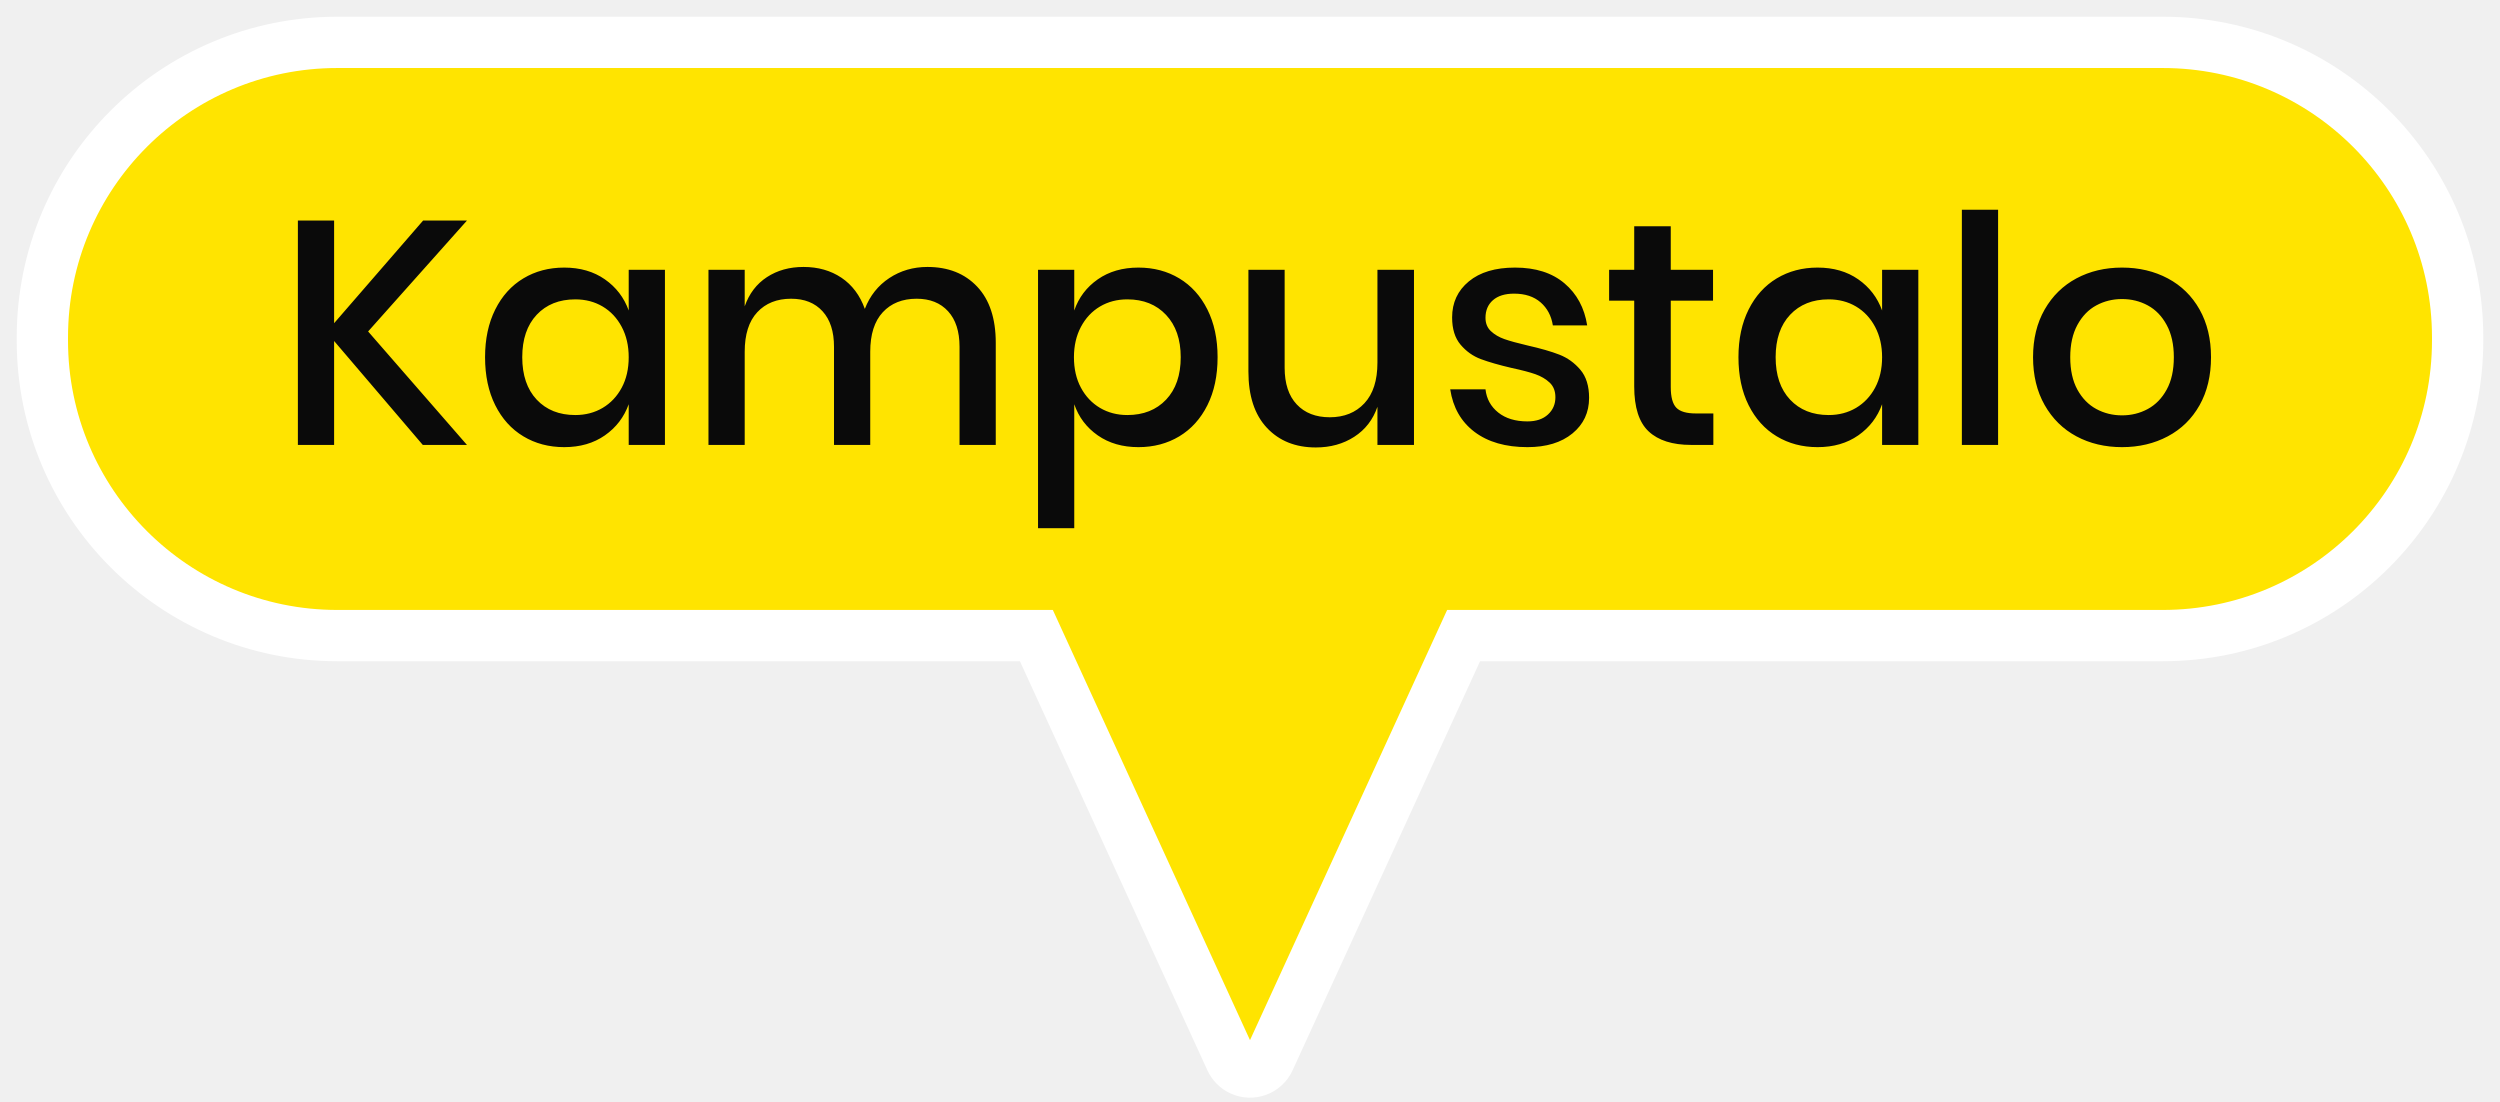
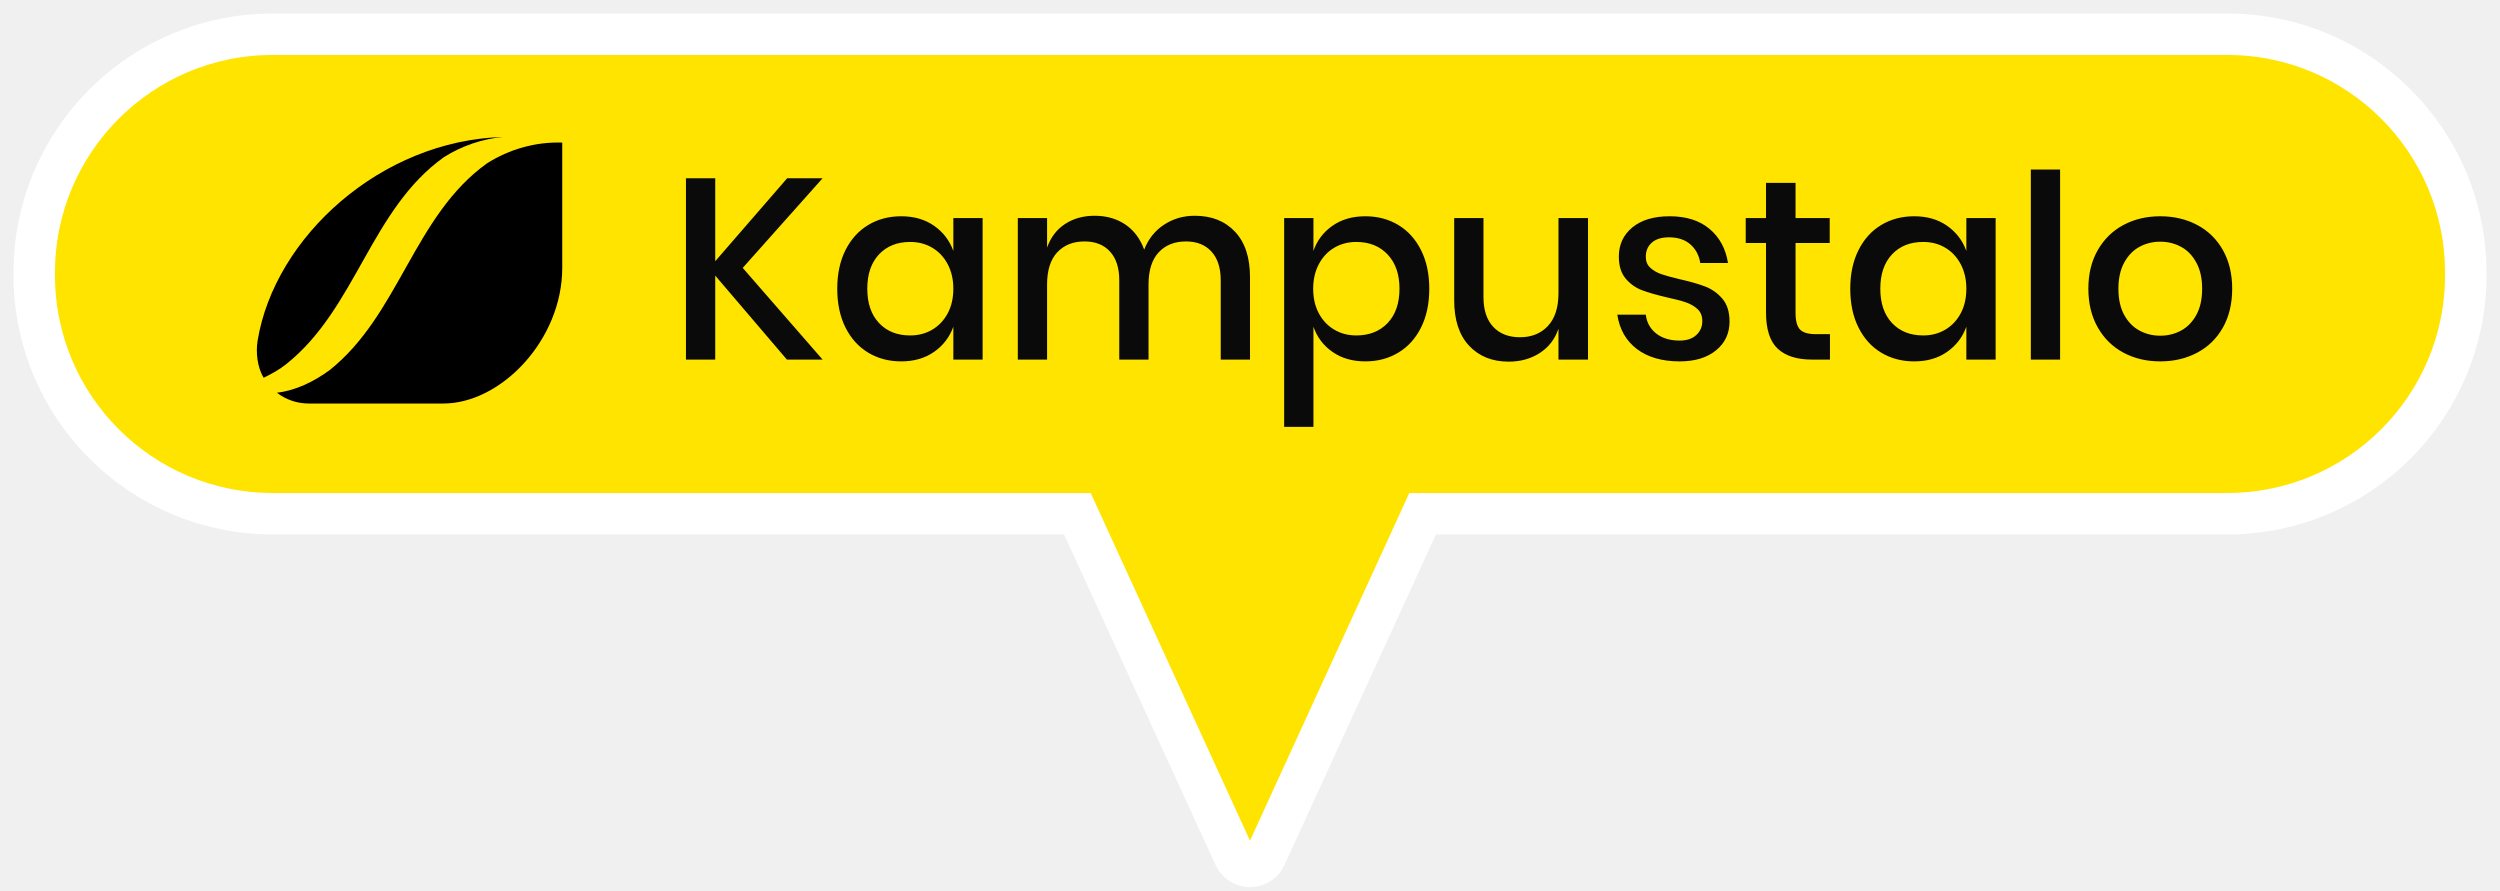
- <svg xmlns="http://www.w3.org/2000/svg" width="118px" height="52px" viewBox="0 0 118 52" version="1.1">
+ <svg xmlns="http://www.w3.org/2000/svg" width="146px" height="52px" viewBox="0 0 146 52" version="1.1">
  <g id="Page-2" stroke="none" stroke-width="1" fill="none" fill-rule="evenodd">
    <g id="Kampustalo" transform="translate(2, 2)">
-       <path d="M100.079,-1.42108547e-14 C107.767,-8.79453044e-15 114,6.233 114,13.921 L114,14.079 C114,21.767 107.767,28 100.079,28 L67.082,28 L57.909,48.017 C57.679,48.519 57.085,48.739 56.583,48.509 C56.366,48.409 56.191,48.234 56.091,48.017 L46.917,28 L13.921,28 C6.233,28 -4.3875149e-15,21.767 0,14.079 L0,13.921 C-9.41555617e-16,6.233 6.233,-1.27985213e-14 13.921,-1.42108547e-14 L100.079,-1.42108547e-14 Z" id="Combined-Shape" stroke="#FFFFFF" stroke-width="2.421" fill="#FFE400" />
-       <path d="M13.77,19 L13.77,14.095 L17.955,19 L20.04,19 L15.375,13.645 L20.04,8.41 L17.97,8.41 L13.77,13.255 L13.77,8.41 L12.06,8.41 L12.06,19 L13.77,19 Z M24.63,19.105 C25.38,19.105 26.02,18.92 26.55,18.55 C27.08,18.18 27.455,17.69 27.675,17.08 L27.675,17.08 L27.675,19 L29.385,19 L29.385,10.735 L27.675,10.735 L27.675,12.655 C27.455,12.045 27.08,11.555 26.55,11.185 C26.02,10.815 25.38,10.63 24.63,10.63 C23.91,10.63 23.267,10.8 22.703,11.14 C22.137,11.48 21.695,11.97 21.375,12.61 C21.055,13.25 20.895,14 20.895,14.86 C20.895,15.73 21.055,16.485 21.375,17.125 C21.695,17.765 22.137,18.255 22.703,18.595 C23.267,18.935 23.91,19.105 24.63,19.105 Z M25.155,17.59 C24.395,17.59 23.788,17.348 23.332,16.863 C22.878,16.378 22.65,15.71 22.65,14.86 C22.65,14.01 22.878,13.342 23.332,12.857 C23.788,12.373 24.395,12.13 25.155,12.13 C25.635,12.13 26.065,12.242 26.445,12.467 C26.825,12.693 27.125,13.012 27.345,13.428 C27.565,13.842 27.675,14.32 27.675,14.86 C27.675,15.41 27.565,15.89 27.345,16.3 C27.125,16.71 26.825,17.027 26.445,17.253 C26.065,17.477 25.635,17.59 25.155,17.59 Z M33.15,10.735 L31.44,10.735 L31.44,19 L33.15,19 L33.15,14.605 C33.15,13.785 33.347,13.162 33.742,12.738 C34.138,12.312 34.67,12.1 35.34,12.1 C35.97,12.1 36.465,12.297 36.825,12.693 C37.185,13.088 37.365,13.645 37.365,14.365 L37.365,14.365 L37.365,19 L39.075,19 L39.075,14.605 C39.075,13.785 39.273,13.162 39.667,12.738 C40.062,12.312 40.595,12.1 41.265,12.1 C41.895,12.1 42.39,12.297 42.75,12.693 C43.11,13.088 43.29,13.645 43.29,14.365 L43.29,14.365 L43.29,19 L45,19 L45,14.185 C45,13.035 44.708,12.15 44.123,11.53 C43.538,10.91 42.755,10.6 41.775,10.6 C41.105,10.6 40.505,10.775 39.975,11.125 C39.445,11.475 39.06,11.96 38.82,12.58 C38.59,11.94 38.222,11.45 37.718,11.11 C37.212,10.77 36.615,10.6 35.925,10.6 C35.265,10.6 34.69,10.76 34.2,11.08 C33.71,11.4 33.36,11.86 33.15,12.46 L33.15,12.459 L33.15,10.735 Z M48.705,22.93 L48.705,17.08 C48.915,17.69 49.285,18.18 49.815,18.55 C50.345,18.92 50.985,19.105 51.735,19.105 C52.455,19.105 53.097,18.935 53.663,18.595 C54.227,18.255 54.67,17.765 54.99,17.125 C55.31,16.485 55.47,15.73 55.47,14.86 C55.47,14 55.31,13.25 54.99,12.61 C54.67,11.97 54.227,11.48 53.663,11.14 C53.097,10.8 52.455,10.63 51.735,10.63 C50.985,10.63 50.345,10.815 49.815,11.185 C49.285,11.555 48.915,12.045 48.705,12.655 L48.705,12.655 L48.705,10.735 L46.995,10.735 L46.995,22.93 L48.705,22.93 Z M51.21,17.59 C50.73,17.59 50.3,17.477 49.92,17.253 C49.54,17.027 49.24,16.71 49.02,16.3 C48.8,15.89 48.69,15.41 48.69,14.86 C48.69,14.32 48.8,13.842 49.02,13.428 C49.24,13.012 49.54,12.693 49.92,12.467 C50.3,12.242 50.73,12.13 51.21,12.13 C51.97,12.13 52.58,12.375 53.04,12.865 C53.5,13.355 53.73,14.02 53.73,14.86 C53.73,15.71 53.5,16.378 53.04,16.863 C52.58,17.348 51.97,17.59 51.21,17.59 Z M60.105,19.12 C60.795,19.12 61.4,18.953 61.92,18.617 C62.44,18.282 62.805,17.81 63.015,17.2 L63.015,17.2 L63.015,19 L64.74,19 L64.74,10.735 L63.015,10.735 L63.015,15.115 C63.015,15.955 62.81,16.595 62.4,17.035 C61.99,17.475 61.445,17.695 60.765,17.695 C60.105,17.695 59.585,17.492 59.205,17.087 C58.825,16.683 58.635,16.105 58.635,15.355 L58.635,15.355 L58.635,10.735 L56.925,10.735 L56.925,15.535 C56.925,16.685 57.215,17.57 57.795,18.19 C58.375,18.81 59.145,19.12 60.105,19.12 Z M70.095,19.105 C70.985,19.105 71.692,18.89 72.218,18.46 C72.743,18.03 73.005,17.47 73.005,16.78 C73.005,16.22 72.868,15.777 72.593,15.453 C72.317,15.127 71.987,14.89 71.603,14.74 C71.218,14.59 70.715,14.445 70.095,14.305 C69.625,14.195 69.263,14.095 69.007,14.005 C68.752,13.915 68.54,13.79 68.37,13.63 C68.2,13.47 68.115,13.26 68.115,13 C68.115,12.65 68.233,12.373 68.468,12.168 C68.703,11.963 69.035,11.86 69.465,11.86 C69.985,11.86 70.403,11.998 70.718,12.273 C71.032,12.547 71.225,12.91 71.295,13.36 L71.295,13.36 L72.915,13.36 C72.785,12.53 72.427,11.867 71.843,11.373 C71.257,10.877 70.48,10.63 69.51,10.63 C68.58,10.63 67.853,10.848 67.328,11.283 C66.802,11.717 66.54,12.285 66.54,12.985 C66.54,13.525 66.672,13.953 66.938,14.268 C67.203,14.582 67.522,14.81 67.897,14.95 C68.272,15.09 68.76,15.23 69.36,15.37 C69.83,15.47 70.2,15.568 70.47,15.662 C70.74,15.758 70.965,15.89 71.145,16.06 C71.325,16.23 71.415,16.46 71.415,16.75 C71.415,17.08 71.297,17.352 71.062,17.567 C70.828,17.782 70.505,17.89 70.095,17.89 C69.525,17.89 69.065,17.75 68.715,17.47 C68.365,17.19 68.165,16.825 68.115,16.375 L68.115,16.375 L66.45,16.375 C66.58,17.235 66.963,17.905 67.597,18.385 C68.233,18.865 69.065,19.105 70.095,19.105 Z M78.87,19 L78.87,17.515 L78.045,17.515 C77.605,17.515 77.297,17.425 77.123,17.245 C76.948,17.065 76.86,16.74 76.86,16.27 L76.86,16.27 L76.86,12.19 L78.855,12.19 L78.855,10.735 L76.86,10.735 L76.86,8.68 L75.135,8.68 L75.135,10.735 L73.95,10.735 L73.95,12.19 L75.135,12.19 L75.135,16.24 C75.135,17.23 75.362,17.938 75.817,18.363 C76.272,18.788 76.94,19 77.82,19 L77.82,19 L78.87,19 Z M83.79,19.105 C84.54,19.105 85.18,18.92 85.71,18.55 C86.24,18.18 86.615,17.69 86.835,17.08 L86.835,17.08 L86.835,19 L88.545,19 L88.545,10.735 L86.835,10.735 L86.835,12.655 C86.615,12.045 86.24,11.555 85.71,11.185 C85.18,10.815 84.54,10.63 83.79,10.63 C83.07,10.63 82.427,10.8 81.862,11.14 C81.297,11.48 80.855,11.97 80.535,12.61 C80.215,13.25 80.055,14 80.055,14.86 C80.055,15.73 80.215,16.485 80.535,17.125 C80.855,17.765 81.297,18.255 81.862,18.595 C82.427,18.935 83.07,19.105 83.79,19.105 Z M84.315,17.59 C83.555,17.59 82.948,17.348 82.493,16.863 C82.037,16.378 81.81,15.71 81.81,14.86 C81.81,14.01 82.037,13.342 82.493,12.857 C82.948,12.373 83.555,12.13 84.315,12.13 C84.795,12.13 85.225,12.242 85.605,12.467 C85.985,12.693 86.285,13.012 86.505,13.428 C86.725,13.842 86.835,14.32 86.835,14.86 C86.835,15.41 86.725,15.89 86.505,16.3 C86.285,16.71 85.985,17.027 85.605,17.253 C85.225,17.477 84.795,17.59 84.315,17.59 Z M92.31,19 L92.31,7.9 L90.6,7.9 L90.6,19 L92.31,19 Z M98.16,19.105 C98.96,19.105 99.68,18.935 100.32,18.595 C100.96,18.255 101.46,17.765 101.82,17.125 C102.18,16.485 102.36,15.73 102.36,14.86 C102.36,14 102.18,13.25 101.82,12.61 C101.46,11.97 100.96,11.48 100.32,11.14 C99.68,10.8 98.96,10.63 98.16,10.63 C97.36,10.63 96.642,10.8 96.007,11.14 C95.373,11.48 94.873,11.97 94.507,12.61 C94.142,13.25 93.96,14 93.96,14.86 C93.96,15.72 94.142,16.473 94.507,17.117 C94.873,17.762 95.373,18.255 96.007,18.595 C96.642,18.935 97.36,19.105 98.16,19.105 Z M98.16,17.605 C97.72,17.605 97.315,17.505 96.945,17.305 C96.575,17.105 96.278,16.8 96.052,16.39 C95.828,15.98 95.715,15.47 95.715,14.86 C95.715,14.26 95.828,13.752 96.052,13.338 C96.278,12.922 96.575,12.615 96.945,12.415 C97.315,12.215 97.72,12.115 98.16,12.115 C98.6,12.115 99.005,12.215 99.375,12.415 C99.745,12.615 100.043,12.922 100.267,13.338 C100.493,13.752 100.605,14.26 100.605,14.86 C100.605,15.47 100.493,15.98 100.267,16.39 C100.043,16.8 99.745,17.105 99.375,17.305 C99.005,17.505 98.6,17.605 98.16,17.605 Z" fill="#0A0A0A" fill-rule="nonzero" />
+       <path d="M128.079,-1.42108547e-14 C135.767,-1.38468313e-14 142,6.233 142,13.921 L142,14.079 C142,21.767 135.767,28 128.079,28 L81.082,28 L71.909,48.017 C71.679,48.519 71.085,48.739 70.583,48.509 C70.366,48.409 70.191,48.234 70.091,48.017 L60.917,28 L13.921,28 C6.233,28 4.4942693e-15,21.767 0,14.079 L0,13.921 C-9.41555617e-16,6.233 6.233,-1.10221645e-14 13.921,-1.42108547e-14 L128.079,-1.42108547e-14 Z" id="Combined-Shape" stroke="#FFFFFF" stroke-width="2.421" fill="#FFE400" />
+       <g id="Group-9" transform="translate(13, 6)">
+         <g id="Group-4" fill="#000000">
+           <path d="M0.045,11.891 C1.038,5.843 7.256,0.193 14.378,-6.7314575e-15 C13.152,0.112 11.964,0.523 10.927,1.176 C6.645,4.228 5.797,10.017 1.718,13.263 C1.318,13.582 0.864,13.838 0.399,14.059 C0.017,13.437 -0.065,12.561 0.045,11.891" id="Fill-5" />
+           <path d="M3.031,15.566 C2.331,15.566 1.686,15.331 1.171,14.935 C2.298,14.803 3.337,14.277 4.245,13.62 C8.324,10.374 9.17,4.582 13.453,1.531 C14.75,0.713 16.284,0.274 17.835,0.327 L17.835,7.645 C17.835,11.844 14.266,15.566 10.888,15.566 L3.031,15.566 Z" id="Fill-7" />
+         </g>
+         <path d="M26.77,13 L26.77,8.095 L30.955,13 L33.04,13 L28.375,7.645 L33.04,2.41 L30.97,2.41 L26.77,7.255 L26.77,2.41 L25.06,2.41 L25.06,13 L26.77,13 Z M37.63,13.105 C38.38,13.105 39.02,12.92 39.55,12.55 C40.08,12.18 40.455,11.69 40.675,11.08 L40.675,11.08 L40.675,13 L42.385,13 L42.385,4.735 L40.675,4.735 L40.675,6.655 C40.455,6.045 40.08,5.555 39.55,5.185 C39.02,4.815 38.38,4.63 37.63,4.63 C36.91,4.63 36.267,4.8 35.703,5.14 C35.138,5.48 34.695,5.97 34.375,6.61 C34.055,7.25 33.895,8 33.895,8.86 C33.895,9.73 34.055,10.485 34.375,11.125 C34.695,11.765 35.138,12.255 35.703,12.595 C36.267,12.935 36.91,13.105 37.63,13.105 Z M38.155,11.59 C37.395,11.59 36.788,11.348 36.333,10.863 C35.877,10.377 35.65,9.71 35.65,8.86 C35.65,8.01 35.877,7.343 36.333,6.857 C36.788,6.372 37.395,6.13 38.155,6.13 C38.635,6.13 39.065,6.242 39.445,6.468 C39.825,6.692 40.125,7.013 40.345,7.428 C40.565,7.843 40.675,8.32 40.675,8.86 C40.675,9.41 40.565,9.89 40.345,10.3 C40.125,10.71 39.825,11.027 39.445,11.252 C39.065,11.477 38.635,11.59 38.155,11.59 Z M46.15,4.735 L44.44,4.735 L44.44,13 L46.15,13 L46.15,8.605 C46.15,7.785 46.347,7.162 46.742,6.737 C47.138,6.312 47.67,6.1 48.34,6.1 C48.97,6.1 49.465,6.298 49.825,6.692 C50.185,7.088 50.365,7.645 50.365,8.365 L50.365,8.365 L50.365,13 L52.075,13 L52.075,8.605 C52.075,7.785 52.273,7.162 52.667,6.737 C53.062,6.312 53.595,6.1 54.265,6.1 C54.895,6.1 55.39,6.298 55.75,6.692 C56.11,7.088 56.29,7.645 56.29,8.365 L56.29,8.365 L56.29,13 L58,13 L58,8.185 C58,7.035 57.708,6.15 57.123,5.53 C56.538,4.91 55.755,4.6 54.775,4.6 C54.105,4.6 53.505,4.775 52.975,5.125 C52.445,5.475 52.06,5.96 51.82,6.58 C51.59,5.94 51.222,5.45 50.718,5.11 C50.212,4.77 49.615,4.6 48.925,4.6 C48.265,4.6 47.69,4.76 47.2,5.08 C46.71,5.4 46.36,5.86 46.15,6.46 L46.15,6.459 L46.15,4.735 Z M61.705,16.93 L61.705,11.08 C61.915,11.69 62.285,12.18 62.815,12.55 C63.345,12.92 63.985,13.105 64.735,13.105 C65.455,13.105 66.097,12.935 66.662,12.595 C67.228,12.255 67.67,11.765 67.99,11.125 C68.31,10.485 68.47,9.73 68.47,8.86 C68.47,8 68.31,7.25 67.99,6.61 C67.67,5.97 67.228,5.48 66.662,5.14 C66.097,4.8 65.455,4.63 64.735,4.63 C63.985,4.63 63.345,4.815 62.815,5.185 C62.285,5.555 61.915,6.045 61.705,6.655 L61.705,6.655 L61.705,4.735 L59.995,4.735 L59.995,16.93 L61.705,16.93 Z M64.21,11.59 C63.73,11.59 63.3,11.477 62.92,11.252 C62.54,11.027 62.24,10.71 62.02,10.3 C61.8,9.89 61.69,9.41 61.69,8.86 C61.69,8.32 61.8,7.843 62.02,7.428 C62.24,7.013 62.54,6.692 62.92,6.468 C63.3,6.242 63.73,6.13 64.21,6.13 C64.97,6.13 65.58,6.375 66.04,6.865 C66.5,7.355 66.73,8.02 66.73,8.86 C66.73,9.71 66.5,10.377 66.04,10.863 C65.58,11.348 64.97,11.59 64.21,11.59 Z M73.105,13.12 C73.795,13.12 74.4,12.953 74.92,12.617 C75.44,12.283 75.805,11.81 76.015,11.2 L76.015,11.2 L76.015,13 L77.74,13 L77.74,4.735 L76.015,4.735 L76.015,9.115 C76.015,9.955 75.81,10.595 75.4,11.035 C74.99,11.475 74.445,11.695 73.765,11.695 C73.105,11.695 72.585,11.492 72.205,11.088 C71.825,10.682 71.635,10.105 71.635,9.355 L71.635,9.355 L71.635,4.735 L69.925,4.735 L69.925,9.535 C69.925,10.685 70.215,11.57 70.795,12.19 C71.375,12.81 72.145,13.12 73.105,13.12 Z M83.095,13.105 C83.985,13.105 84.692,12.89 85.218,12.46 C85.743,12.03 86.005,11.47 86.005,10.78 C86.005,10.22 85.868,9.777 85.593,9.453 C85.317,9.127 84.987,8.89 84.603,8.74 C84.218,8.59 83.715,8.445 83.095,8.305 C82.625,8.195 82.263,8.095 82.007,8.005 C81.752,7.915 81.54,7.79 81.37,7.63 C81.2,7.47 81.115,7.26 81.115,7 C81.115,6.65 81.233,6.372 81.468,6.168 C81.703,5.963 82.035,5.86 82.465,5.86 C82.985,5.86 83.403,5.997 83.718,6.272 C84.032,6.548 84.225,6.91 84.295,7.36 L84.295,7.36 L85.915,7.36 C85.785,6.53 85.427,5.867 84.843,5.372 C84.257,4.878 83.48,4.63 82.51,4.63 C81.58,4.63 80.853,4.848 80.328,5.282 C79.802,5.718 79.54,6.285 79.54,6.985 C79.54,7.525 79.672,7.952 79.938,8.268 C80.203,8.582 80.522,8.81 80.897,8.95 C81.272,9.09 81.76,9.23 82.36,9.37 C82.83,9.47 83.2,9.568 83.47,9.662 C83.74,9.758 83.965,9.89 84.145,10.06 C84.325,10.23 84.415,10.46 84.415,10.75 C84.415,11.08 84.297,11.352 84.062,11.568 C83.828,11.783 83.505,11.89 83.095,11.89 C82.525,11.89 82.065,11.75 81.715,11.47 C81.365,11.19 81.165,10.825 81.115,10.375 L81.115,10.375 L79.45,10.375 C79.58,11.235 79.963,11.905 80.597,12.385 C81.233,12.865 82.065,13.105 83.095,13.105 Z M91.87,13 L91.87,11.515 L91.045,11.515 C90.605,11.515 90.297,11.425 90.123,11.245 C89.948,11.065 89.86,10.74 89.86,10.27 L89.86,10.27 L89.86,6.19 L91.855,6.19 L91.855,4.735 L89.86,4.735 L89.86,2.68 L88.135,2.68 L88.135,4.735 L86.95,4.735 L86.95,6.19 L88.135,6.19 L88.135,10.24 C88.135,11.23 88.362,11.938 88.817,12.363 C89.272,12.787 89.94,13 90.82,13 L90.82,13 L91.87,13 Z M96.79,13.105 C97.54,13.105 98.18,12.92 98.71,12.55 C99.24,12.18 99.615,11.69 99.835,11.08 L99.835,11.08 L99.835,13 L101.545,13 L101.545,4.735 L99.835,4.735 L99.835,6.655 C99.615,6.045 99.24,5.555 98.71,5.185 C98.18,4.815 97.54,4.63 96.79,4.63 C96.07,4.63 95.427,4.8 94.862,5.14 C94.297,5.48 93.855,5.97 93.535,6.61 C93.215,7.25 93.055,8 93.055,8.86 C93.055,9.73 93.215,10.485 93.535,11.125 C93.855,11.765 94.297,12.255 94.862,12.595 C95.427,12.935 96.07,13.105 96.79,13.105 Z M97.315,11.59 C96.555,11.59 95.948,11.348 95.493,10.863 C95.037,10.377 94.81,9.71 94.81,8.86 C94.81,8.01 95.037,7.343 95.493,6.857 C95.948,6.372 96.555,6.13 97.315,6.13 C97.795,6.13 98.225,6.242 98.605,6.468 C98.985,6.692 99.285,7.013 99.505,7.428 C99.725,7.843 99.835,8.32 99.835,8.86 C99.835,9.41 99.725,9.89 99.505,10.3 C99.285,10.71 98.985,11.027 98.605,11.252 C98.225,11.477 97.795,11.59 97.315,11.59 Z M105.31,13 L105.31,1.9 L103.6,1.9 L103.6,13 L105.31,13 Z M111.16,13.105 C111.96,13.105 112.68,12.935 113.32,12.595 C113.96,12.255 114.46,11.765 114.82,11.125 C115.18,10.485 115.36,9.73 115.36,8.86 C115.36,8 115.18,7.25 114.82,6.61 C114.46,5.97 113.96,5.48 113.32,5.14 C112.68,4.8 111.96,4.63 111.16,4.63 C110.36,4.63 109.642,4.8 109.007,5.14 C108.373,5.48 107.873,5.97 107.507,6.61 C107.142,7.25 106.96,8 106.96,8.86 C106.96,9.72 107.142,10.473 107.507,11.117 C107.873,11.762 108.373,12.255 109.007,12.595 C109.642,12.935 110.36,13.105 111.16,13.105 Z M111.16,11.605 C110.72,11.605 110.315,11.505 109.945,11.305 C109.575,11.105 109.278,10.8 109.052,10.39 C108.828,9.98 108.715,9.47 108.715,8.86 C108.715,8.26 108.828,7.753 109.052,7.338 C109.278,6.923 109.575,6.615 109.945,6.415 C110.315,6.215 110.72,6.115 111.16,6.115 C111.6,6.115 112.005,6.215 112.375,6.415 C112.745,6.615 113.043,6.923 113.267,7.338 C113.493,7.753 113.605,8.26 113.605,8.86 C113.605,9.47 113.493,9.98 113.267,10.39 C113.043,10.8 112.745,11.105 112.375,11.305 C112.005,11.505 111.6,11.605 111.16,11.605 Z" id="Kampustalo" fill="#0A0A0A" fill-rule="nonzero" />
+       </g>
    </g>
  </g>
</svg>
